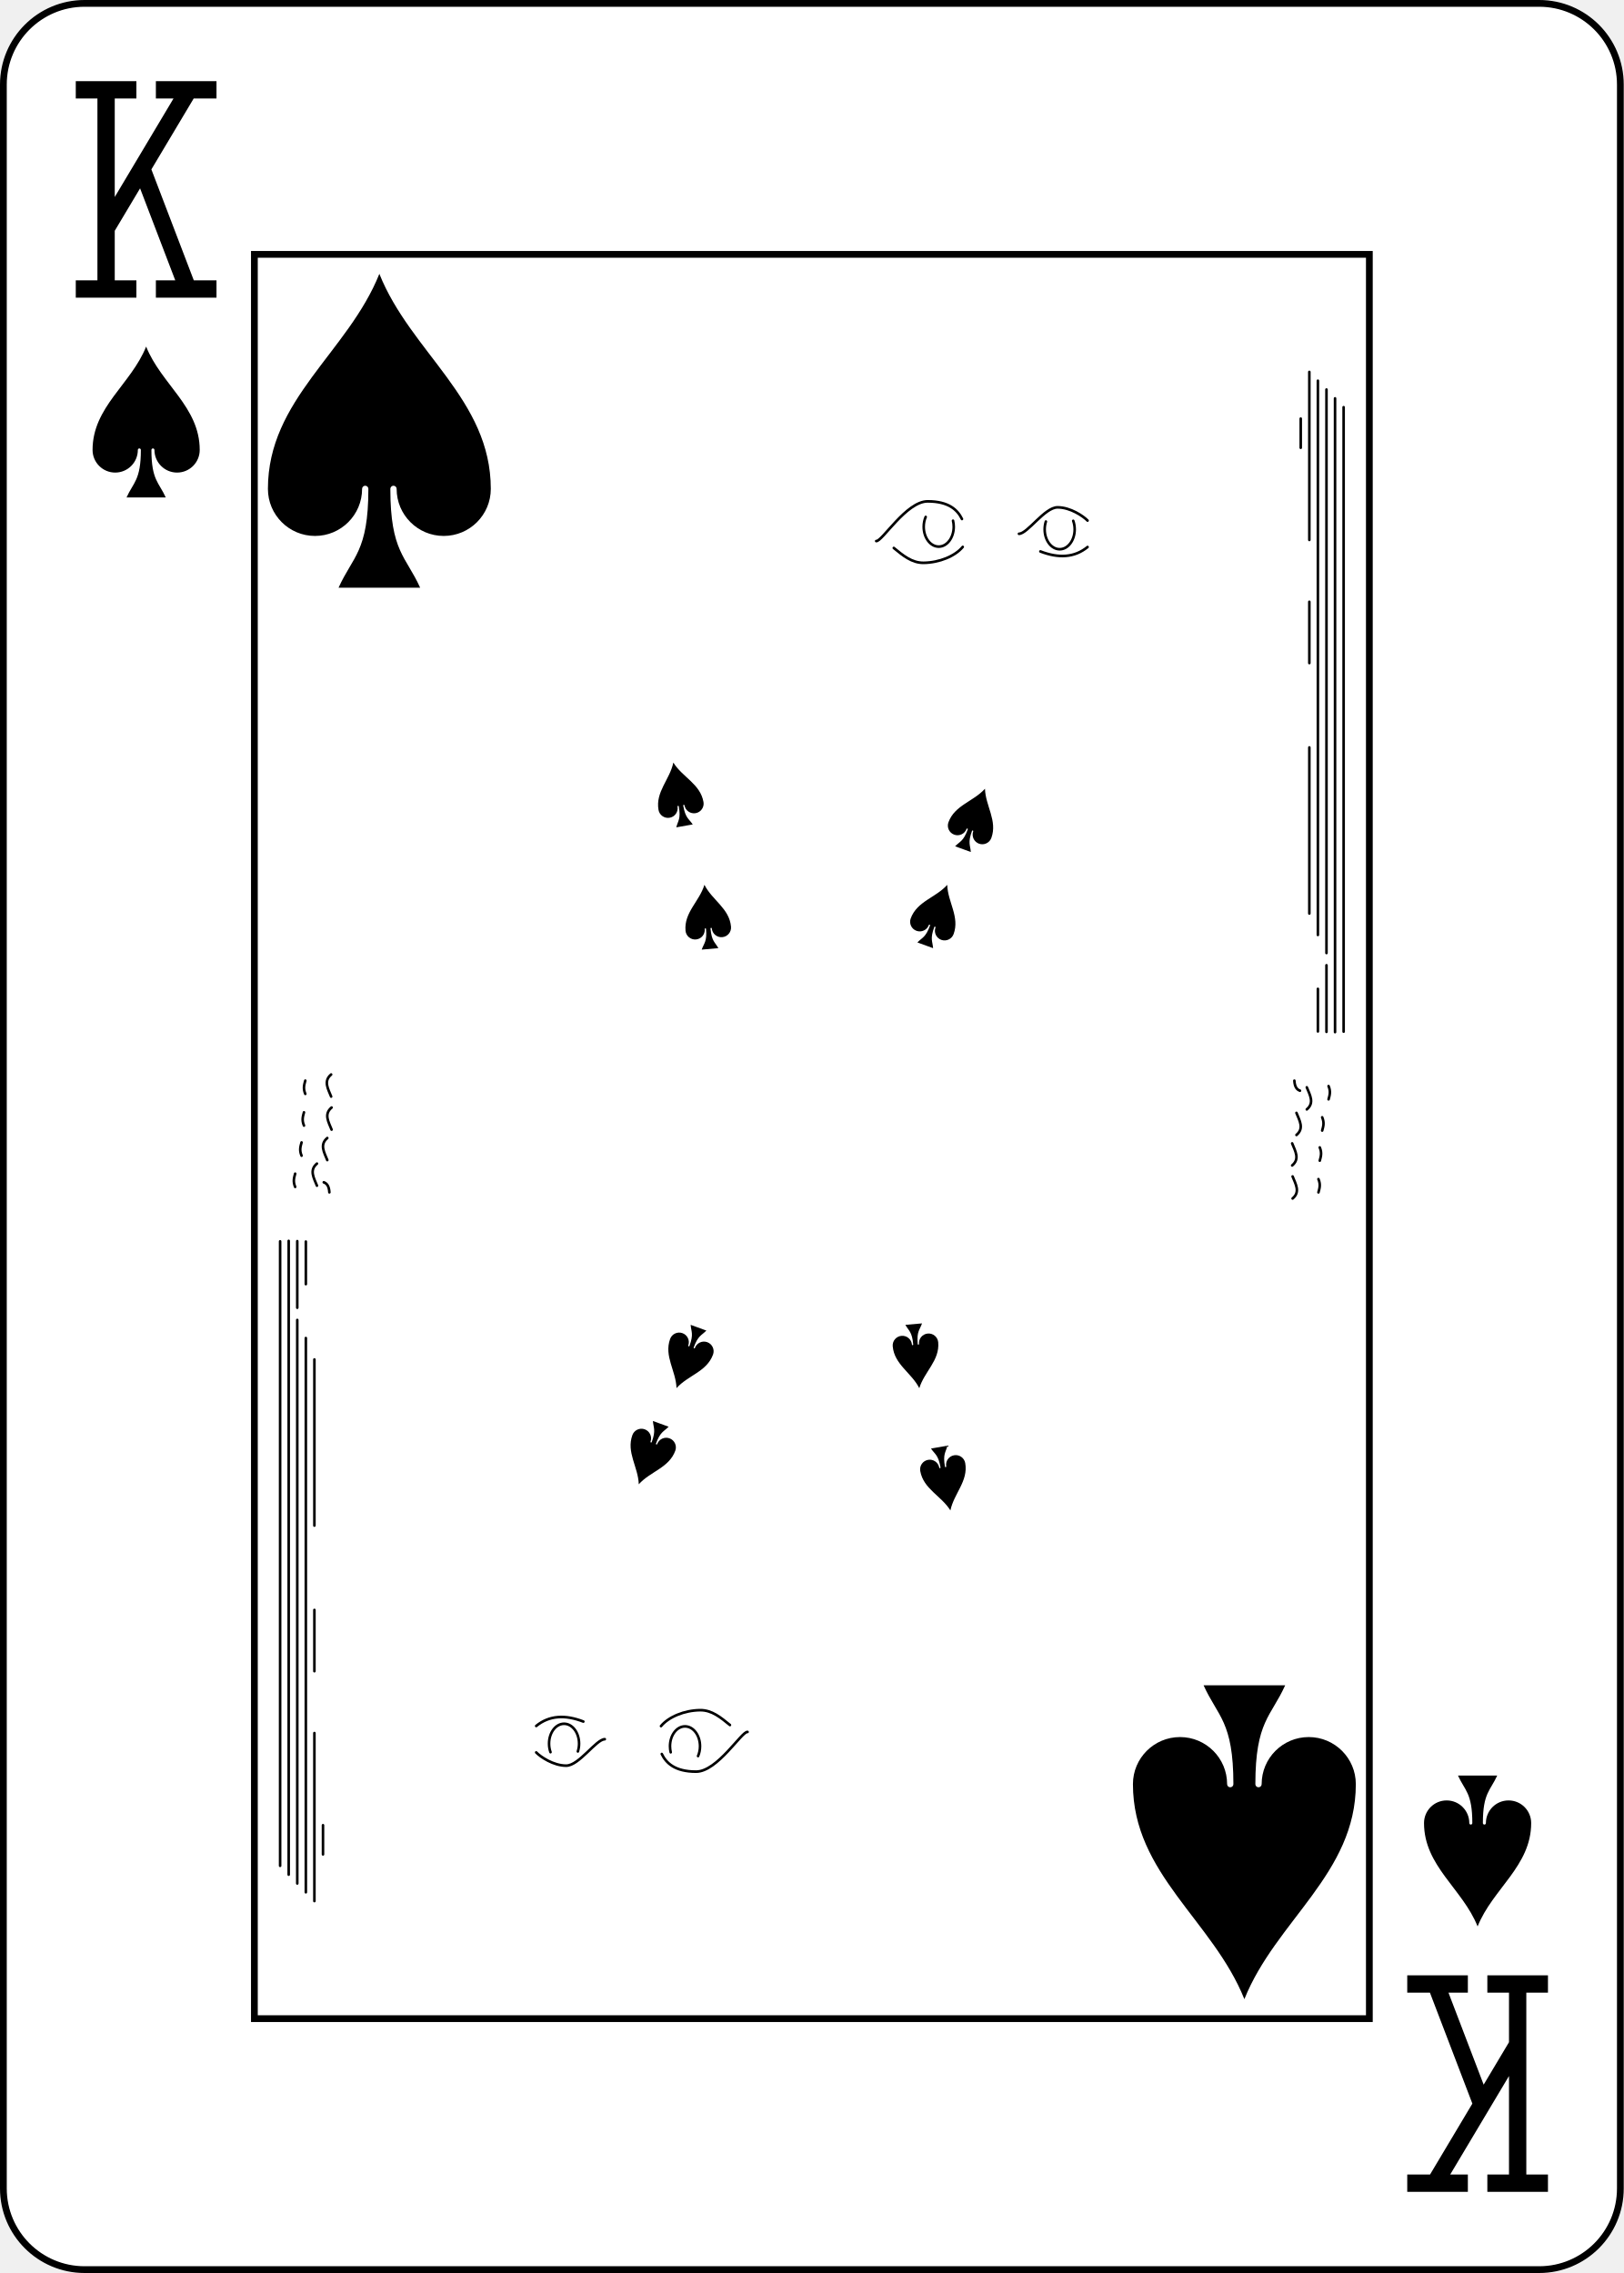
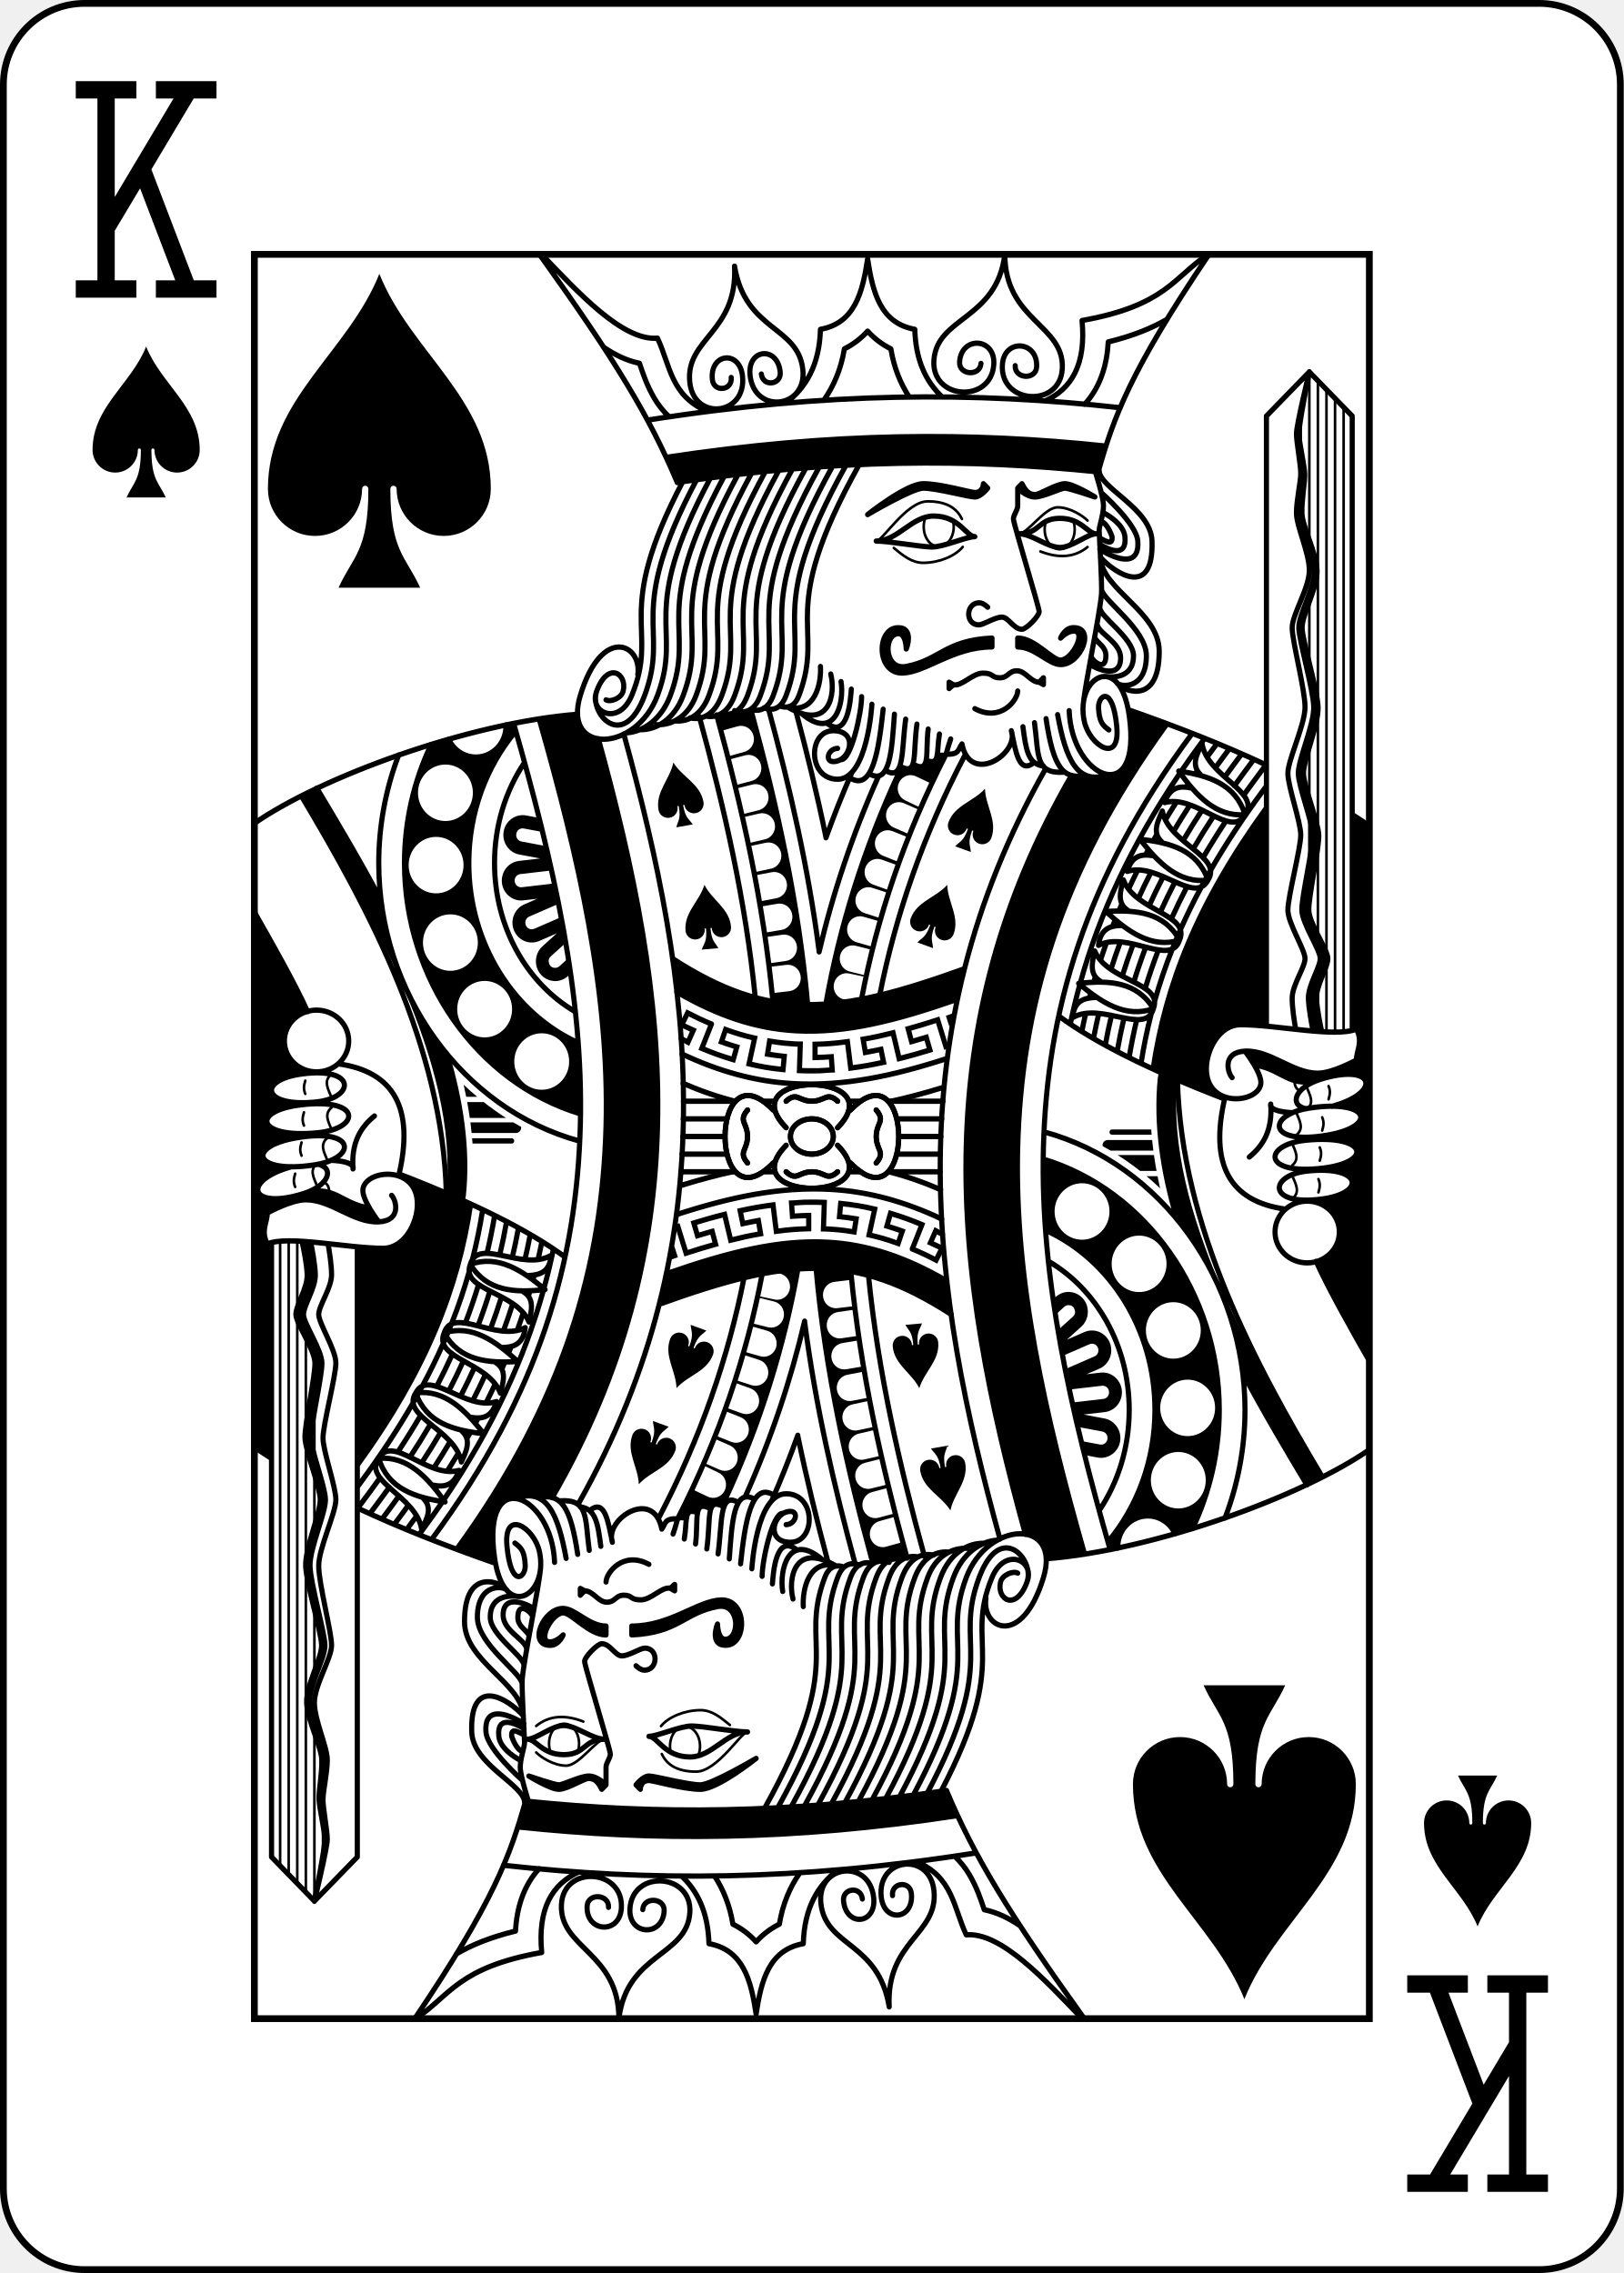
<svg xmlns="http://www.w3.org/2000/svg" xmlns:xlink="http://www.w3.org/1999/xlink" class="card" face="KS" height="3.5in" preserveAspectRatio="none" viewBox="-120 -168 240 336" width="2.5in">
  <defs>
    <symbol id="VSK" viewBox="-500 -500 1000 1000" preserveAspectRatio="xMinYMid">
      <path d="M-285 -460L-85 -460M-185 -460L-185 460M-285 460L-85 460M85 -460L285 -460M185 -440L-170 155M85 460L285 460M185 440L-10 -70" stroke="black" stroke-width="80" stroke-linecap="square" stroke-miterlimit="1.5" fill="none" />
    </symbol>
    <symbol id="SSK" viewBox="-600 -600 1200 1200" preserveAspectRatio="xMinYMid">
      <path d="M0 -500C100 -250 355 -100 355 185A150 150 0 0 1 55 185A10 10 0 0 0 35 185C35 385 85 400 130 500L-130 500C-85 400 -35 385 -35 185A10 10 0 0 0 -55 185A150 150 0 0 1 -355 185C-355 -100 -100 -250 0 -500Z" />
    </symbol>
    <symbol id="SK4" preserveAspectRatio="none" viewBox="0 0 1300 2000">
      <path stroke="black" stroke-linecap="round" stroke-linejoin="round" stroke-width="3" fill="none" d="M1212.566,936.722c0.423,7.116 2.966,10.169 6.545,11.344M1215,973.262c3.571,8.688 9.21,17.582 0,25M1209.993,1007.823c3.571,8.688 9.21,17.582 0,25M1210.506,1045.282c3.571,8.688 9.21,17.582 0,25M1245,978.262c2.779,6.39 1.183,10.591 0,15M1252.44,942.855c2.779,6.39 1.183,10.591 0,15M1242.178,1012.385c2.779,6.39 1.183,10.591 0,15M1240.638,1048.305c2.779,6.39 1.183,10.591 0,15M1227.059,944.269c3.571,8.688 9.21,17.582 0,25M1240,516.594v-5.344M1240,651.166V516.594M1240,670.846 1240,651.166M1240,771.52V670.846M1240,857.668l10e-5,-25.029M1250,881.355V805.894M1240,880.873V857.668M1250,792.006V153.262M1240,511.25V143.262M1270,881.121V173.262M1260,881.66V163.262M1230.029,323.715V133.291M1230.029,463.291V393.889M1230.029,616.699V558.957M1230.029,734.398V616.699M1230.029,747.219v-12.82M1220,219.25V186.211M725,325c6.583,1.08 35,-45 60,-45 25,0 35,10 40,20M745.518,332.838c10.71,8.481 21.007,16.989 34.743,16.85 18.416,-0.187 36.826,-7.645 45.652,-18.066M891.437,316.773c10,0 30,-30 45,-30 15,0 30,10 35,15M971.437,331.773c-15.33,12.126 -33.906,12.949 -55,5M814.583,301.947c0.538,2.162 0.828,4.467 0.828,6.858 0,12.426 -7.835,22.5 -17.5,22.5 -9.665,0 -17.5,-10.074 -17.5,-22.5 0,-4.059 0.836,-7.866 2.298,-11.154M954.737,302.088c1.09,2.933 1.7,6.218 1.7,9.685 0,12.426 -7.835,22.5 -17.5,22.5 -9.665,0 -17.5,-10.074 -17.5,-22.5 0,-3.153 0.504,-6.154 1.415,-8.878" />
      <use xlink:href="#SSK" height="90" width="90" transform="translate(495,612)scale(1,0.972)rotate(-10)translate(-45,-45)" fill="none" stroke="white" stroke-width="160" stroke-linejoin="round" stroke-linecap="round" />
      <use xlink:href="#SSK" height="90" width="90" transform="translate(495,612)scale(1,0.972)rotate(-10)translate(-45,-45)" fill="black" />
      <use xlink:href="#SSK" height="90" width="90" transform="translate(528,751)scale(1,0.972)rotate(-5)translate(-45,-45)" fill="none" stroke="white" stroke-width="160" stroke-linejoin="round" stroke-linecap="round" />
      <use xlink:href="#SSK" height="90" width="90" transform="translate(528,751)scale(1,0.972)rotate(-5)translate(-45,-45)" fill="black" />
      <use xlink:href="#SSK" height="90" width="90" transform="translate(839,640)scale(1,0.972)rotate(20)translate(-45,-45)" fill="none" stroke="white" stroke-width="160" stroke-linejoin="round" stroke-linecap="round" />
      <use xlink:href="#SSK" height="90" width="90" transform="translate(839,640)scale(1,0.972)rotate(20)translate(-45,-45)" fill="black" />
      <use xlink:href="#SSK" height="90" width="90" transform="translate(795,749)scale(1,0.972)rotate(20)translate(-45,-45)" fill="none" stroke="white" stroke-width="160" stroke-linejoin="round" stroke-linecap="round" />
      <use xlink:href="#SSK" height="90" width="90" transform="translate(795,749)scale(1,0.972)rotate(20)translate(-45,-45)" fill="black" />
+     </symbol>
+     <symbol id="SK3" preserveAspectRatio="none" viewBox="0 0 1300 2000">
+       <path stroke="black" stroke-linecap="round" stroke-linejoin="round" stroke-width="6" fill="none" d="M1111.812,709.367c-15.115,28.547 -58.036,-21.039 -94.132,-9.886M1058.649,631.058c7.213,37.085 71.189,51.506 53.163,78.309 -33.763,4.056 -57.282,-19.012 -79.214,-46.283 35.448,3.666 67.081,12.294 79.214,46.283M1058.649,631.058c-5.839,12.354 -11.954,24.744 -0.717,34.886M1017.68,699.482c5.485,-18.041 16.52,-20.095 30.473,-17.743M1155,635.16c-16.25,27.916 -57.143,-23.355 -93.659,-13.663M1105.029,554.777c5.716,37.345 69.061,54.327 49.971,80.383 -33.898,2.695 -56.471,-21.3 -77.289,-49.431 35.272,5.088 66.532,14.981 77.289,49.431M1105.029,554.777c-6.331,12.109 -12.939,24.243 -2.119,34.829M1061.341,621.497c6.206,-17.806 17.677,-19.408 31.524,-16.497M1078.65,777.466c-10.17,30.658 -60.722,-11.12 -94.468,5.867M1013.233,709.061c13.266,35.375 78.747,38.983 65.417,68.405 -32.622,9.6 -59.642,-9.246 -85.794,-32.501 35.565,-2.266 68.191,0.996 85.794,32.501M1013.233,709.061c-3.708,13.152 -7.684,26.384 5.08,34.522M984.182,783.332c2.417,-18.701 13.305,-22.556 27.455,-22.551M1048.191,855.124c-8.795,31.081 -61.156,-8.405 -94.113,10.067M979.794,789.699c14.827,34.749 80.404,35.438 68.397,65.425 -32.162,11.043 -59.995,-6.582 -87.156,-28.649 35.429,-3.847 68.167,-2.041 87.156,28.649M979.794,789.699c-3.119,13.304 -6.501,26.7 6.612,34.261M954.078,865.191c1.582,-18.79 12.642,-22.251 26.778,-22.876M1110.358,706.007c1.413,-2.458 2.848,-4.921 4.304,-7.391M1108.292,709.623c0.683,-1.204 1.372,-2.409 2.066,-3.616M1104.211,716.905c1.339,-2.421 2.7,-4.849 4.081,-7.282M1079.578,765.851c7.295,-16.099 15.476,-32.391 24.633,-48.947M1076.135,773.586c1.125,-2.573 2.273,-5.152 3.443,-7.735M1073.968,778.599c0.713,-1.669 1.435,-3.34 2.166,-5.013M1070.355,787.241c1.177,-2.875 2.381,-5.756 3.613,-8.642M1049.373,847.489c5.747,-19.923 12.679,-39.955 20.983,-60.247M1047.478,854.208c0.617,-2.239 1.248,-4.478 1.895,-6.72M1047.147,855.415c0.11,-0.402 0.22,-0.804 0.331,-1.207M1045.804,860.419c0.44,-1.668 0.887,-3.336 1.343,-5.005M1033.803,917.042c3.071,-18.89 7.018,-37.721 12.001,-56.623M984.541,860.612c-2.277,9.433 -4.332,18.848 -6.178,28.251M1009.705,779.448c-3.963,10.41 -7.62,20.776 -10.987,31.106M1045.474,700.377c-5.266,10.035 -10.223,20.013 -14.886,29.94M1090.785,624.213c-6.692,10.066 -13.06,20.061 -19.117,29.991M1136.949,560.213l-7.748,10.168c-2.971,3.9 -5.893,7.788 -8.766,11.664M1106.08,683.971c8.249,-13.731 17.149,-27.632 26.743,-41.732M1069.028,753.557c5.657,-12.2 11.804,-24.501 18.473,-36.926M1038.588,832.34c4.513,-14.543 9.647,-29.161 15.465,-43.896M1019.879,910.474c2.461,-14.314 5.422,-28.625 8.946,-42.975M962.435,827.632c-4.254,14.998 -7.952,29.938 -11.14,44.834M962.808,826.324c-0.125,0.436 -0.249,0.872 -0.372,1.308M1079.27,587.898c-57.628,82.511 -94.415,161.26 -116.463,238.426M1080.444,586.221c-0.392,0.559 -0.784,1.118 -1.174,1.677M1108.074,548.608l-2.737,3.592c-8.697,11.415 -16.99,22.753 -24.894,34.022M1142.683,602.412c3.388,-4.596 6.848,-9.212 10.381,-13.85l12.328,-16.18M1094.607,674.048c7.479,-12.385 15.472,-24.895 24.009,-37.547M1056.24,745.753c5.314,-11.404 11.041,-22.888 17.207,-34.469M1025.337,824.907c4.15,-13.127 8.793,-26.314 13.971,-39.587M1005.944,903.577c2.279,-12.667 4.946,-25.342 8.04,-38.047M969.251,860.537c-1.61,6.801 -3.107,13.592 -4.497,20.376M975.176,837.321c-0.524,1.913 -1.039,3.825 -1.545,5.735M980.534,818.795c-0.654,2.146 -1.295,4.291 -1.925,6.435M993.528,780.242c-2.457,6.64 -4.793,13.263 -7.013,19.873M1003.713,754.295c-1.07,2.576 -2.121,5.15 -3.154,7.721M1011.433,736.383c-1.204,2.694 -2.387,5.384 -3.549,8.071M1029.938,697.931c-3.718,7.209 -7.282,14.393 -10.697,21.552M1042.363,674.775c-1.16,2.081 -2.307,4.159 -3.441,6.235M1052.289,657.458c-1.509,2.562 -2.997,5.12 -4.466,7.675M1075.298,620.487c-4.509,6.876 -8.871,13.723 -13.09,20.543M1089.019,600.133c-0.906,1.309 -1.807,2.616 -2.703,3.923M1099.468,585.328c-0.953,1.325 -1.9,2.649 -2.842,3.972M1122.523,554.394l-5.253,6.895c-2.194,2.879 -4.362,5.753 -6.503,8.622M1131.379,592.472c3.189,-4.317 6.44,-8.65 9.754,-12.999l10.052,-13.192M1082.842,664.61c6.923,-11.424 14.271,-22.943 22.063,-34.569M1043.197,738.497c5.117,-10.957 10.604,-21.982 16.482,-33.087M1011.881,818.165c3.862,-12.056 8.13,-24.161 12.832,-36.332M992.087,896.459c2.108,-11.219 4.517,-22.449 7.252,-33.705M458.359,187.91C667.982,155.675 840.26,155.615 1009.633,173.86M492.947,258.581C678.627,231.796 832.01,231.417 983.873,246.587M480.062,230.146c194.331,-28.712 354.632,-29.02 512.875,-12.795M332.737,0.468C420.804,119.892 460.495,183.436 493.107,258.678M1112.592,0.632C1020.728,133.11 1001.816,184.817 983.806,246.767M802.072,161.796C783.049,144.493 771.05,120.189 770,85 729.844,77.927 720.885,43.092 715,5c-5.885,38.092 -14.844,72.927 -55,80 -1.2,40.209 -16.695,66.205 -40.631,83.785M663.754,165.626c11.81,-16.255 20.373,-35.914 24.139,-58.53 10.572,-5.097 19.751,-12.047 27.107,-20.062 7.357,8.016 16.536,14.965 27.107,20.062 3.478,20.89 11.049,39.257 21.492,54.749M528.388,178.202C485.257,160.134 485.068,126.255 470,95 429.423,98.367 377.732,43.443 334.767,-0.174M407.037,105.177c13.018,8.554 26.824,15.335 41.965,18.294 4.01,11.515 8.501,25.021 17.387,39.789 4.404,7.32 10.158,14.433 17.28,20.992M921.728,166.232C952.611,152.665 969.899,125.185 965,75 1062.247,58.114 1071.476,26.421 1111.887,-0.026M967.94,170.094c1.267,-1.342 2.504,-2.73 3.706,-4.164 14.678,-17.504 22.485,-40.329 23.893,-66.652 29.506,-7.01 51.519,-15.95 68.803,-25.777M875,0.158C865.284,74.694 795.723,70.364 792.273,120.184c-3.109,44.892 67.025,49.321 69.861,4.411 1.916,-30.353 -38.03,-32.461 -39.921,-2.52 -0.945,14.97 24.005,16.545 24.95,1.575M875,0.158C875.264,75.324 944.818,79.777 941.975,129.635c-2.562,44.927 -72.696,40.5 -69.861,-4.411 1.916,-30.353 41.811,-27.42 39.921,2.52 -0.945,14.97 -25.895,13.395 -24.95,-1.575M559.827,13.348c3.832,75.032 -57.399,81.85 -52.19,131.516 4.694,44.754 66.439,37.943 61.504,-6.786 -3.335,-30.23 -38.435,-25.942 -35.145,3.877 1.645,14.91 23.611,12.486 21.966,-2.423M559.827,13.348c12.618,74.063 73.862,67.368 79.605,116.976 5.175,44.701 -56.569,51.514 -61.504,6.786 -3.335,-30.23 31.855,-33.697 35.145,-3.877 1.645,14.91 -20.321,17.333 -21.966,2.423M827.87,809.844C677.845,862.469 600.857,869.522 487.634,798.387M498.596,906.471c42.383,19.491 85.215,31.237 129.792,33.59 59.632,3.147 116.435,-8.74 179.432,-28.578M492.55,836.205c47.641,26.919 92.04,41.46 139,43.938 57.061,3.011 115.228,-10.989 187.997,-35.685M739.476,960.675c21.316,-4.372 42.737,-10.027 64.593,-16.623M499.898,939.793c20.064,8.452 40.391,15.321 61.072,20.403M645.099,850.273C634.449,733.74 608.797,622.755 579.089,516.805M727.674,591.676c-30.626,66.529 -53.395,133.099 -69.236,199.028M752.206,586.182c-42.162,88.288 -70,176.603 -85.89,263.475M806.644,566.38c-49.053,93.172 -80.854,186.227 -98.735,277.803M829.02,566.706c-49.415,91.647 -81.565,183.01 -99.906,273.002M658.515,790.465C645.801,695 624.101,603.592 599.638,515.951M604.544,846.726C593.589,734.273 568.323,626.213 538.98,522.06M583.979,842.29C572.722,732.611 547.75,626.701 518.756,524.096M997.69,1468.109C951.404,1310.869 916.049,1159.744 919.957,1013.199 924.036,860.222 966.191,710.072 1093.408,543.108M967.934,1473.289C921.779,1316.213 885.95,1163.103 889.969,1012.398 894.134,856.195 937.674,700.999 1064.069,532.202M922.676,582.87C745.389,887.364 789.786,1175.361 869.273,1456.19M898.976,1450.886C857.562,1304.855 826.049,1158.592 829.99,1010.799 833.651,873.532 867.12,734.59 952.838,590.545M938.203,863.651c40.722,29.128 103.558,60.243 192.782,93.73M1114.662,698.616c17.446,-29.584 38.036,-60.075 62.264,-91.872l3.074,-4.035M1153.377,613.184c3.779,-5.148 7.651,-10.324 11.617,-15.53l14.418,-18.923M1076.238,935.696c11.458,-83.154 40.04,-163.455 103.681,-256.689M1047.837,923.477c14.534,-94.738 51.133,-187.42 132.031,-295.886M1019.509,516.391c55.302,18.827 109.273,39.16 160.546,62.545M-0.311,645.182C77.863,592.386 249.656,531.079 376.9,521.334M925.844,1141.446C981.801,1173.147 1020,1236.73 1020,1310c0,42.658 -12.948,82.032 -34.81,113.743M995.265,1459.438C1029.316,1419.956 1050,1367.227 1050,1310c0,-91.02 -52.325,-170.661 -127.533,-203.722M1131.802,1432.328C1146.799,1394.137 1155,1352.701 1155,1310c0,-146.981 -97.167,-278.98 -234.211,-315.21M1093.848,1444.4C1113.822,1403.636 1125,1357.755 1125,1310c0,-131.706 -85.022,-249.158 -205.117,-284.32M1076.229,935.764c4.298,166.278 90.226,322.08 168.751,449.841M1237.89,1141.461c14.721,31.904 43.294,80.849 63.976,116.104M675,1000a25,20 0 0 0 -25,-20 25,20 0 0 0 -25,20 25,20 0 0 0 25,20 25,20 0 0 0 25,-20v0M695,1030c75,75 75,-135 0,-60M725,1030c0,0 5,-5 5,-10 0,-5 -5,-10 -5,-20 0,-10 5,-15 5,-20 0,-5 -5,-10 -5,-10M605,1030c-75,75 -75,-135 0,-60M575,1030c0,0 -5,-5 -5,-10 0,-5 5,-10 5,-20 0,-10 -5,-15 -5,-20 0,-5 5,-10 5,-10M620,990c-65,-65 125,-65 60,0M620,960c0,0 5,-5 10,-5 5,0 10,5 20,5 10,0 15,-5 20,-5 5,0 10,5 10,5M620,1010c-65,65 125,65 60,0M620,1040c0,0 5,5 10,5 5,0 10,-5 20,-5 10,0 15,5 20,5 5,0 10,-5 10,-5M592.996,960l14.107,-3e-5M592.996,1040h14.107M500.26,960l60.881,-2e-5M500.086,980l51.043,2e-5M499.547,1000l49.203,3e-5M498.643,1020H551.129M497.17,1040h63.971M1140,933.262c-5,-5 -12.292,-28.711 15,-30 29.5,-1.394 55.467,25.08 85,25 17.4,-0.047 45,-15 45,-15 -0.209,-10.804 7.894,-19.65 0,-35 -25,10 -92.951,-5 -135,-5 -25,0 -40,28.656 -40,50 0,45 60.557,39.404 63.461,16.921C1175,928.262 1155,903.262 1155,903.262M1131.79,955.219c-18.828,76.511 5.281,118.414 70.504,127.178M1210.423,973.042C1180.844,971.574 1185,963.262 1185,963.262c2.216,29.672 -8.808,47.205 -25,60M1165.935,918.966c26.509,3.548 36.882,19.296 59.065,19.296 2.37,0 4.671,0.492 6.817,1.359M1226.193,968.601c-19.995,-4.004 -13.582,-24.179 16.755,-33.418v0c59.932,-18.251 71.575,11.571 22.052,28.079 -2.981,0.994 -5.826,1.851 -8.536,2.583M1230.542,967.719c70.612,-10.245 79.337,20.846 20.776,30.725 -70.95,11.97 -71.376,-23.384 -20.776,-30.725v0M1226.558,1004.179c71.04,-6.656 78.179,24.837 19.193,31.738 -71.465,8.361 -70.1,-26.968 -19.193,-31.738v0M1227.569,1039.179c63.285,-6.655 69.644,24.837 17.098,31.738 -63.663,8.361 -62.448,-26.968 -17.098,-31.738v0M1265,1108.262a37.5,35 0 0 1 -37.5,35 37.5,35 0 0 1 -37.5,-35 37.5,35 0 0 1 37.5,-35 37.5,35 0 0 1 37.5,35v0M1180,875V183.262l50,-50 50,50v696.539M1000,1085a35,35 0 0 1 -35,35 35,35 0 0 1 -35,-35 35,35 0 0 1 35,-35 35,35 0 0 1 35,35v0M1066.531,1144.354a35,35 0 0 1 -35,35 35,35 0 0 1 -35,-35 35,35 0 0 1 35,-35 35,35 0 0 1 35,35v0M1106.444,1219.825a35,35 0 0 1 -35,35 35,35 0 0 1 -35,-35 35,35 0 0 1 35,-35 35,35 0 0 1 35,35v0M1123.134,1307.633a35,35 0 0 1 -35,35 35,35 0 0 1 -35,-35 35,35 0 0 1 35,-35 35,35 0 0 1 35,35v0M1112.249,1389.635a35,35 0 0 1 -35,35 35,35 0 0 1 -35,-35 35,35 0 0 1 35,-35 35,35 0 0 1 35,35v0M1006.718,1466.489a35,35 0 0 1 -0.027,-1.382 35,35 0 0 1 35,-35 35,35 0 0 1 31.703,20.171M1244.392,880.63c-1.544,-6.77 -5.5,-25.097 -5.981,-37.124 -0.599,-14.987 13.59,-35.597 13.19,-45.588 -0.4,-9.991 -21.582,-39.128 -22.181,-54.115 -0.599,-14.987 12.191,-70.566 11.592,-85.553 -0.599,-14.987 -17.186,-54.324 -17.785,-69.311 -0.599,-14.987 17.787,-55.789 16.988,-75.771 -0.799,-19.982 -17.985,-74.307 -18.584,-89.294 -0.599,-14.987 18.186,-45.797 17.387,-65.78 -0.799,-19.982 -16.986,-49.329 -17.585,-64.315 -0.599,-14.987 3.598,-35.179 3.198,-45.17 -0.4,-9.991 -6.394,-34.76 -6.794,-44.751 -0.4,-9.991 12.191,-70.566 12.191,-70.566M1239.371,880.423c-1.503,-6.806 -5.326,-25.131 -5.726,-37.146 -0.499,-14.992 13.827,-35.48 13.494,-45.474 -0.333,-9.994 -21.32,-39.312 -21.82,-54.304 -0.499,-14.992 12.662,-70.46 12.162,-85.452 -0.499,-14.992 -16.822,-54.47 -17.322,-69.462 -0.499,-14.992 18.158,-55.635 17.492,-75.624 -0.666,-19.989 -17.488,-74.459 -17.987,-89.451 -0.499,-14.992 18.491,-45.641 17.825,-65.63 -0.666,-19.989 -16.656,-49.473 -17.155,-64.465 -0.499,-14.992 3.832,-35.147 3.499,-45.142 -0.333,-9.994 -6.162,-34.814 -6.495,-44.809C1217.006,193.472 1230,133.006 1230,133.006M1280,635c6.743,4.181 13.407,8.451 19.989,12.815M1214.033,878.091C1212.579,869.968 1210,854.035 1210,843.262c0,-15 15,-35 15,-45 0,-10 -20,-40 -20,-55 0,-15 15,-70 15,-85 0,-15 -15,-55 -15,-70 0,-15 20,-55 20,-75 0,-20 -15,-75 -15,-90 0,-15 20,-45 20,-65 0,-20 -15,-50 -15,-65 0,-15 5,-35 5,-45 0,-10 -5,-35 -5,-45 0,-10 15,-70 15,-70M1234.401,880.475c-1.465,-6.856 -5.149,-25.145 -5.469,-37.132 -0.4,-14.995 14.062,-35.387 13.795,-45.384 -0.267,-9.996 -21.059,-39.453 -21.459,-54.447 -0.4,-14.995 13.129,-70.375 12.729,-85.37 -0.4,-14.995 -16.461,-54.581 -16.86,-69.575 -0.4,-14.995 18.527,-55.514 17.994,-75.506 -0.533,-19.993 -16.994,-74.574 -17.394,-89.568 -0.4,-14.995 18.793,-45.517 18.26,-65.51 -0.533,-19.993 -16.327,-49.582 -16.727,-64.577 -0.4,-14.995 4.065,-35.121 3.799,-45.117 -0.267,-9.996 -5.931,-34.854 -6.198,-44.851C1216.605,193.44 1230,133.062 1230,133.062M1152.278,1267.868c24.821,45.434 51.183,88.408 74.943,127.039M1075.953,1094.367c-16.638,-54.223 -25.09,-108.657 -19.615,-160.695l1.132,-5.77M499.327,257.893C416.747,411.142 472.825,422.943 440,500 425.077,535.033 390,520 398.855,495.776 411.719,460.582 435,475 430,495c-2.044,8.176 -14.812,12.956 -20,10M515.453,255.764C430.952,410.922 485.205,421.467 455,500c-25,65 -64.881,20 -56.026,-4.224M531.589,253.686C445.468,410.83 500.339,421.117 470,500c-25,65 -111.091,67.492 -90,0 25,-80 72.053,-58.461 67.053,-23.461M547.641,251.771C460.023,410.748 515.462,420.798 485,500c-10.735,27.912 -32.134,41.421 -51.388,42.405M563.68,249.891C474.586,410.67 530.582,420.487 500,500c-10.639,27.662 -31.882,39.534 -51.152,38.845M579.614,248.21C489.196,410.603 545.688,420.211 515,500c-9.269,24.1 -27.734,33.871 -46.227,33.185M595.542,246.546C503.81,410.538 560.793,419.939 530,500c-8.324,21.643 -23.261,29.96 -38.705,28.933M611.351,245.104C518.476,410.484 575.883,419.705 545,500c-8.317,21.624 -22.471,28.459 -36.882,25.467M627.157,243.67C533.145,410.431 590.972,419.474 560,500c-7.433,19.326 -19.946,25.749 -33.306,23.459M642.831,242.478C547.869,410.389 606.045,419.282 575,500c-6.985,18.162 -18.542,23.682 -31.109,20.734M658.505,241.286C562.594,410.347 621.119,419.092 590,500c-6.572,17.088 -17.667,21.38 -30.07,17.197M674.039,240.347C577.377,410.315 636.176,418.942 605,500c-5.631,14.64 -14.894,18.894 -25.628,15.926M689.574,239.407C592.16,410.283 651.233,418.793 620,500c-5.647,14.681 -14.965,18.195 -25.765,14.061M704.891,238.851C607.032,410.265 666.267,418.705 635,500c-4.581,11.91 -12.345,15.167 -21.843,12.129M720,510c0,0 -5,85 -40,85 -35,0 -35,-55 -5,-55 30,0 20,35 0,35 -10,0 -6.487,-14.546 5,-15M733.125,515.625c-5,45 -12.347,97.507 -41.131,76.148M746.25,521.25c-3.006,41.773 -5.322,80.234 -28.732,67.929M759.375,526.875c-5,35 -1.221,70.481 -22.76,58.627M772.5,532.5c-5,35 1.664,59.519 -19.875,47.665M785.625,538.125c-3.563,26.875 3.687,51.505 -17.852,39.651M798.75,543.75C795,565 800,580 783.183,573.54M811.875,549.375c-8.183,22.652 -1.875,17.825 -15.949,18.491M825,555c-4.589,5.854 -2.681,12.498 -18.678,11.523M660,467.159c1.17,18.151 -5.662,54.104 -38.133,46.06M672,475.727c5.984,22.537 -1.263,65.428 -50.133,37.492M684,484.296c4.117,23.47 -6.547,69.02 -46.575,35.755M696,492.864C695,505 692.049,550.789 667.13,531.134M708,501.432c0,17.841 -12.179,71.928 -24.039,71.369M825,555c9.565,47.328 66.995,11.249 57.594,-15M950,517.241c2.874,77.759 85.436,111.759 70,5.542 -10.734,-73.859 -63.283,-43.674 -52.43,6.322 6.022,27.741 42.258,49.972 37.916,6.198 -4.779,-48.18 -21.93,-35.412 -21.258,-21.405C985,530 989.043,533.989 996.289,539.089M936.519,521.793C946.018,572.244 959.271,602.012 995,590M923.038,526.345c8.586,56.052 19.886,69.043 46.141,64.476M909.557,530.897c5.154,36.467 0.418,58.26 34.077,56.104M896.076,535.448C899.533,561.352 902.119,578.136 920,580M882.594,540c4.971,23.216 8.717,50.023 26.379,36.026M980,245c0,0 10,30 10,40 0,10 -5,23.087 -5,27.808 0,4.721 3.576,62.232 2.685,72.192 -2.242,25.054 -18.874,100.311 -21.319,125.311M985,245c0,20 60.346,42.78 61.593,80 2.165,64.64 -42.164,37.785 -60.23,18.36M987.274,270c0,0 41.205,35.058 42.726,55 2.536,33.259 -30.643,17.892 -44.289,9.311M990,292.898c0,0 23.36,11.376 25,27.102 2.556,24.502 -18.934,14.994 -29.439,8.753M987.537,302.874C995,305 1000,320 1000,320c0.967,10.742 -7.591,4.817 -14.59,1.62M986.509,343.517C987.827,380.074 1055,405 1055,450c0,65.462 -46.101,41.896 -47.592,37.521M987.827,380.074C990,392.864 1040,425 1040,455c0,39.867 -32.401,35.798 -35,30M985.821,400.821C985.821,410.821 1025,435 1025,455c0,27.271 -27.456,24.286 -32.418,23.521M982.874,420.205C985,430 1010,440 1010,457.512 1010,485.121 975.073,466.206 975,465M980,435c4.271,6.664 12.855,10 12.816,20 -0.075,19.265 -16.078,5.534 -16.995,1.1M715,295c0,0 45,-35 65,-35 20,0 55,10 60,10 10,0 10,-10 10,-10l5,5c0,0 -7.923,10 -15,10 -7.077,0 -45,-10 -60,-10 -12.8,0 -65,30 -65,30v0M980,275c0,0 -25,-15 -35,-15 -10,0 -30.015,12.765 -35,12.373C904.086,271.907 900,270 895,260l-5,5c0,0 10,10 20,10 10,0 30,-10 35,-10 5,0 35,10 35,10v0M890,265v20c0,5.27 -5,10 -5,15 0,5 30,100 30,105 0,5 -15,20 -20,20 -10,0 -15.542,-13.768 -23.489,-13.768 -7.947,0 -21.511,8.684 -26.511,8.768 -16.496,0.28 -15.942,-24.733 0,-25 4.999,-0.084 10,5 10,5M860,435c-55,2.539 -60.544,24.922 -100,32.159 -25.561,4.689 -26.812,-35.184 -10,-37.159 9.932,-1.167 10,17.332 10,17.332 0.288,0.046 10,-24.663 -10,-24.048 -24.988,0.769 -25.072,52.422 6.026,51.305C783.413,473.606 815,445 860,445v-10 0M890,435v10c20,0 35.734,19.841 50,20 23.399,0.261 41.795,-42.496 14.589,-41.773C944.593,423.492 940,435 940,435c0,0 7.229,-7.707 15.049,-7.947C970.935,426.563 953.648,459.805 940,460c-9.9,0.141 -30,-25 -50,-25v0M810,485v7.2l5,-4.31L810,485v0M920,480v7.685L915,485l5,-5v0M815,487.89c10,2.11 22.11,-13.169 34.589,-13.169 12.479,0 9.516,5.279 19.516,5.279 10,0 10,-7.915 20,-7.915C899.105,472.085 905,485 915,485M840,515c30.388,15.822 50,-10 50,-20M725,325c25,0 41.557,-28.358 67.053,-28.358C822.053,296.642 830,320 840,320 830,320 803.129,332.035 789.589,331.716 774.594,331.362 740,325 725,325v0M891.437,316.773c25,0 21.8,-17.23 47.293,-17.518 25.646,-0.29 32.707,17.518 42.707,17.518 -10,0 -28.877,15.835 -42.416,15.515 -14.996,-0.354 -32.584,-15.515 -47.584,-15.515v0M696.983,586.673c-11.237,24.879 -21.413,49.773 -30.573,74.645M666.521,661.168C656.177,612.106 644.108,564.288 631.251,517.678" />
+     </symbol>
+     <symbol id="SK2" preserveAspectRatio="none" viewBox="0 0 1300 2000">
+       <path fill="black" d="M781.385,206.543c-93.467,0.289 -192.011,7.453 -301.322,23.604l12.885,28.436C678.627,231.797 832.011,231.418 983.873,246.588l9.064,-29.236C923.706,210.253 854.081,206.318 781.385,206.543Zm237.762,309.504c0.087,1.901 0.494,4.26 0.854,6.736 6.883,47.36 -5.717,66.844 -22.049,67.002l-45.113,0.76c-85.718,144.045 -119.187,282.987 -122.848,420.254 -3.941,147.793 27.571,294.057 69.332,440.082 13.358,2.252 23.033,11.293 24.287,27.539 14.603,-0.937 29.377,-2.691 44.418,-5.066 -46.249,-157.14 -82.077,-310.251 -78.059,-460.955 4.165,-156.204 47.705,-311.4 173.904,-480.353 -14.806,-5.451 -29.537,-10.606 -44.727,-15.998zm160.721,111.545c-80.898,108.466 -117.498,201.147 -132.031,295.885l28.402,12.221c11.458,-83.154 40.039,-163.455 103.68,-256.689zm-692.232,170.795 4.916,37.818c47.641,26.919 92.04,41.459 139,43.938 57.061,3.011 115.227,-10.99 187.996,-35.686l8.322,-34.613c-150.025,52.626 -227.012,59.678 -340.234,-11.457zm569.834,129.516 -1.131,5.77c-5.476,52.039 2.977,106.473 19.615,160.695l50.691,75.809c10.366,33.171 21.551,66.615 25.633,97.691 24.429,44.717 50.352,87.051 73.817,125.207 0.831,1.351 19.52,-6.438 19.52,-6.438 -39.167,-63.676 -84.779,-139.162 -119.023,-216.773 -34.969,-79.254 -58.082,-160.724 -50.361,-234.1zM1000,992a3,3 0 1 0 0,6h46.141c-0.178,-2.001 -0.339,-4.001 -0.484,-6zm-5,12a6.001,6.001 0 0 0 -6.008,6.916c3.092,1.646 6.156,3.338 9.186,5.084h49.973c-0.537,-4.004 -1.027,-8.004 -1.443,-12zm11.551,17c8.999,5.566 17.698,11.58 26.082,18h19.234c-1.13,-6.004 -2.14,-12.005 -3.018,-18zm33.68,24c5.391,4.391 10.646,8.948 15.748,13.676 -1.053,-4.559 -2.026,-9.118 -2.945,-13.676zm234.756,64c-0.071,4.173 -0.742,8.195 -1.932,12H1300v-12zm-8.59,25c-3.539,4.766 -8.021,8.839 -13.168,12H1300v-12zm-8.645,25c2.027,3.9 4.128,7.888 6.342,12H1300v-12zm13.443,25c2.195,3.971 4.42,7.971 6.688,12H1300v-12zm14.078,25c2.313,4.048 4.589,8.017 6.889,12H1300v-12z" />
+     </symbol>
+     <symbol id="SK1" preserveAspectRatio="none" viewBox="0 0 1300 2000">
+       <path fill="black" d="M955.832,423.225c-0.403,-0.01 -0.817,-0.009 -1.242,0.002C944.593,423.492 940,435 940,435c0,0 7.228,-7.706 15.049,-7.947C970.935,426.564 953.648,459.805 940,460c-9.9,0.141 -30,-25 -50,-25v10c20,0 35.734,19.841 50,20 23.033,0.257 41.219,-41.17 15.832,-41.775zM750,423.283c-24.988,0.769 -25.073,52.424 6.025,51.307C783.412,473.606 815,445 860,445v-10c-55,2.539 -60.544,24.922 -100,32.16 -25.561,4.689 -26.812,-35.184 -10,-37.16 9.932,-1.167 10,17.332 10,17.332 0.288,0.046 10,-24.665 -10,-24.049zm-171.355,91.936 -39.818,6.301c1.757,6.234 3.501,12.48 5.227,18.742l19.27,-5.219c1.3,-0.372 2.644,-0.566 3.996,-0.578 7.586,-0.066 14.026,5.542 15.006,13.064 0.98,7.523 -3.81,14.592 -11.16,16.471l-19.287,5.223c0.323,1.219 0.642,2.442 0.963,3.662l19.318,-4.977c1.304,-0.355 2.65,-0.533 4.002,-0.527 7.586,0.028 13.955,5.714 14.842,13.248 0.886,7.534 -3.99,14.544 -11.361,16.332l-19.33,4.979c0.317,1.264 0.636,2.526 0.951,3.791L580.75,601.006c1.309,-0.337 2.657,-0.495 4.008,-0.471 7.585,0.135 13.875,5.911 14.654,13.457 0.78,7.546 -4.196,14.487 -11.594,16.17l-19.494,4.725c0.267,1.138 0.527,2.279 0.793,3.418l19.43,-4.387c1.314,-0.316 2.665,-0.454 4.016,-0.408 7.582,0.255 13.78,6.132 14.439,13.689 0.66,7.558 -4.426,14.417 -11.85,15.982l-19.438,4.389c0.257,1.181 0.513,2.363 0.768,3.545l19.689,-4.08c0.829,-0.184 1.673,-0.298 2.521,-0.34 7.865,-0.385 14.69,5.377 15.629,13.195 0.939,7.819 -4.328,15.032 -12.061,16.52l-19.691,4.082c0.24,1.21 0.491,2.417 0.729,3.629l19.738,-3.697c0.833,-0.168 1.68,-0.265 2.529,-0.289 7.869,-0.23 14.578,5.661 15.365,13.494 0.788,7.833 -4.614,14.942 -12.371,16.283l-19.74,3.697c0.347,1.947 0.678,3.9 1.018,5.85l19.824,-3.256c0.837,-0.15 1.685,-0.228 2.535,-0.234 7.875,-0.058 14.454,5.983 15.066,13.834 0.613,7.851 -4.949,14.84 -12.738,16.004l-19.822,3.256c0.259,1.674 0.526,3.345 0.779,5.021l19.9,-2.789c0.84,-0.13 1.689,-0.188 2.539,-0.174 7.875,0.126 14.313,6.321 14.74,14.186 0.428,7.865 -5.3,14.72 -13.115,15.699l-19.887,2.787c0.171,1.32 0.326,2.645 0.494,3.967l20.002,-2.309c0.843,-0.11 1.694,-0.148 2.543,-0.113 7.866,0.323 14.143,6.67 14.379,14.539 0.236,7.869 -5.65,14.582 -13.482,15.375l-19.996,2.309c0.319,3.054 0.647,6.106 0.945,9.166l40.555,3.547C634.396,733.159 608.541,621.647 578.645,515.219Zm228.225,50.76c-2.608,1.169 -6.12,0.489 -9.408,2.451 -5.489,3.276 -10.728,8.783 -12.809,4.951 -5.704,10.459 -13.446,8.301 -17.004,5.836 -6.339,5.023 -7.062,5.092 -13.25,2.418 -43.388,89.803 -71.919,179.659 -88.082,268.023l27.844,-3.664 -6.57,-1.365c-7.645,-1.475 -12.89,-8.555 -12.076,-16.299 0.814,-7.743 7.416,-13.576 15.201,-13.43 1,0.019 1.996,0.138 2.973,0.355l19.428,4.033c0.122,-0.547 0.245,-1.094 0.367,-1.641l-19.287,-4.656c-7.316,-1.656 -12.284,-8.461 -11.633,-15.934 0.652,-7.473 6.722,-13.317 14.215,-13.682 1.501,-0.073 3.005,0.08 4.461,0.453l19.256,4.65c0.286,-1.112 0.57,-2.225 0.859,-3.338l-19.098,-5.303c-7.254,-1.904 -11.988,-8.873 -11.084,-16.318 0.904,-7.445 7.169,-13.079 14.668,-13.191 1.503,-0.023 3.001,0.181 4.443,0.604l19.074,5.297c0.345,-1.175 0.692,-2.35 1.041,-3.525l-18.9,-5.943c-7.185,-2.149 -11.679,-9.274 -10.523,-16.684 1.155,-7.41 7.606,-12.828 15.104,-12.688 1.503,0.029 2.993,0.283 4.42,0.754l18.879,5.936c0.333,-1.006 0.676,-2.013 1.012,-3.02L721.699,714.5c-6.841,-2.294 -11.08,-9.134 -10.09,-16.281 0.99,-7.147 6.928,-12.577 14.135,-12.926 2.005,-0.097 4.008,0.209 5.893,0.9l18.68,6.557c0.455,-1.238 0.916,-2.475 1.377,-3.713l-18.465,-7.18c-6.762,-2.52 -10.77,-9.498 -9.543,-16.609 1.227,-7.111 7.343,-12.34 14.559,-12.447 2.006,-0.03 3.998,0.342 5.857,1.096l18.467,7.182c0.467,-1.15 0.935,-2.3 1.406,-3.449l-18.223,-7.779c-6.675,-2.74 -10.454,-9.844 -8.996,-16.91 1.458,-7.066 7.741,-12.093 14.955,-11.967 2.007,0.035 3.986,0.473 5.82,1.287l18.234,7.783c0.395,-0.889 0.789,-1.777 1.188,-2.666l-17.969,-8.344c-6.588,-2.946 -10.144,-10.165 -8.465,-17.184 1.679,-7.018 8.116,-11.848 15.324,-11.494 2.004,0.098 3.968,0.598 5.775,1.469l17.986,8.354c5.498,-11.396 11.253,-22.797 17.264,-34.199zM1280,635l-0.414,244.9c1.722,-0.367 3.673,-0.942 5.414,-1.639 7.894,15.35 -0.209,24.196 0,35 0,0 -16.381,8.87 -31.859,12.967 -4.612,1.221 -9.146,2.022 -13.141,2.033 -29.533,0.08 -55.499,-26.394 -85,-25 0,0 5.674,7.092 10.84,15.613 26.604,3.639 36.977,19.387 59.16,19.387 2.37,0 4.672,0.493 6.818,1.359l19.924,-7.479 -0.115,0.643c52.27,-12.886 60.404,14.8 13.373,30.477 -2.981,0.994 -5.825,1.851 -8.041,2.5 45.309,0.323 44.386,24.242 -5.641,32.682 -4.86,0.82 -9.389,1.418 -13.594,1.818l0.105,3.15c60.358,-2.457 63.623,25.989 7.922,32.506l-2.727,2.348c48.493,-0.363 49.541,26.362 1.643,32.652l-3.356,4.795c13.875,5.134 23.688,17.772 23.688,32.549 0,15.64 -10.99,28.884 -26.633,33.285 13.983,31.05 41.112,77.807 61.633,112.83V648.309l-0.012,-0.494C1293.407,643.451 1286.743,639.181 1280,635Zm-100.041,43.84c-63.681,93.401 -92.263,173.702 -104.221,256.684 16.804,7.056 35.371,14.397 53.775,20.051C1117.855,949.112 1110,939.469 1110,923.262c0,-21.344 15,-50 40,-50 8.72,0 18.553,0.645 29.443,1.658zm-676.139,177.029 -9.639,19.037 13.621,6.1 -3.668,8.012 -5,-2.619c-3.58,-1.977 -6.447,3.498 -2.783,5.314l10.605,5.557 8.82,-19.268 -13.4,-6 4.111,-8.119c3.42,1.698 6.837,3.377 10.24,4.939 4.102,1.883 8.194,3.619 12.285,5.326l-4.461,10.938 -6.791,16.674 2.768,1.137c6.016,2.471 12.036,4.757 18.062,6.871 6.287,2.206 12.59,4.229 18.922,6.014l2.867,0.807 5.842,-20.162 -2.908,-0.82c-4.977,-1.403 -9.954,-3.058 -14.932,-4.777l2.918,-8.326c4.841,1.682 9.678,3.287 14.512,4.672 4.613,1.321 9.253,2.441 13.902,3.496l-2.631,11.664 -3.941,17.568 2.889,0.68c6.453,1.52 12.926,2.794 19.42,3.859 6.846,1.123 13.729,2.018 20.66,2.646l2.973,0.27 2,-20.902 -3.004,-0.271c-5.463,-0.495 -10.89,-1.262 -16.311,-2.105l1.43,-8.883c5.234,0.83 10.475,1.572 15.744,2.066 3.871,0.364 7.757,0.65 11.658,0.855 0.917,0.048 1.873,0.051 2.809,0.084l-0.402,11.934 -0.596,18.016 2.959,0.137c6.123,0.28 12.202,0.324 18.26,0.221 6.506,0.219 14.433,-0.85 20.162,-0.949l3.17,-0.055 -1.529,-21.098 -3,0.229c-5.258,0.398 -10.501,0.581 -15.744,0.699v-9.002c5.017,-0.145 10.037,-0.341 15.084,-0.715 5.647,-0.419 11.353,-1.067 17.088,-1.807l1.562,12.098 2.262,17.863 2.967,-0.365c6.582,-0.81 13.183,-1.807 19.809,-2.951 6.232,-1.077 12.493,-2.285 18.807,-3.645l2.924,-0.629 -4.352,-20.543 -2.943,0.635c-5.07,1.092 -10.075,2.023 -15.07,2.916l-1.59,-9.047c4.877,-0.833 9.773,-1.726 14.725,-2.773 4.77,-1.009 9.608,-2.148 14.471,-3.322l2.887,11.758 4.238,17.518 2.906,-0.691c6.119,-1.455 12.3,-3.066 18.531,-4.773 5.766,-1.58 11.587,-3.247 17.506,-5.041l2.857,-0.867 -5.994,-20.125 -2.885,0.875c-4.803,1.455 -9.479,2.764 -14.129,4.033l-2.416,-8.781c4.588,-1.239 9.203,-2.52 13.898,-3.908 4.889,-1.445 9.866,-2.985 14.869,-4.553l9.59,30.246L810,900l-1.83,-5.883 -9.555,-30.131 -2.857,0.904c-5.962,1.887 -11.832,3.686 -17.625,5.398 -5.645,1.669 -11.208,3.254 -16.645,4.682l-2.936,0.77 5.605,20.371 2.873,-0.764c4.681,-1.245 9.47,-2.645 14.289,-4.078l2.572,8.631c-4.868,1.45 -9.708,2.863 -14.484,4.172 -5.207,1.427 -10.334,2.725 -15.438,3.975l-2.822,-11.662 -4.311,-17.557 -2.92,0.723c-5.804,1.439 -11.529,2.75 -17.199,3.949 -5.892,1.246 -11.709,2.37 -17.424,3.283l-3.008,0.48 3.676,20.914 2.945,-0.506c5.059,-0.869 10.168,-1.893 15.297,-2.961l1.863,8.803c-5.233,1.09 -10.449,2.134 -15.629,3.029 -5.551,0.959 -11.061,1.744 -16.561,2.467l-1.502,-11.863 -2.33,-18.018 -3.002,0.42c-6.626,0.928 -13.184,1.6 -19.715,2.084 -5.929,0.44 -11.824,0.725 -17.699,0.84l-2.941,0.057v20.975l3.035,-0.035c5.387,-0.063 10.769,-0.362 16.154,-0.719l0.65,8.992c-5.696,0.292 -11.965,0.934 -16.732,0.77l-0.078,-0.002 -0.078,0.002c-5.006,0.087 -10.017,-0.015 -15.033,-0.184l0.396,-11.994 0.609,-18.062 -3.123,0.021c-1.82,0.012 -3.676,-0.068 -5.572,-0.168 -3.819,-0.202 -7.622,-0.48 -11.412,-0.836 -6.144,-0.577 -12.242,-1.356 -18.295,-2.402l-2.992,-0.518 -3.336,20.752 2.941,0.492c5.548,0.927 11.129,1.585 16.725,2.158l-0.857,8.963c-5.776,-0.589 -11.537,-1.274 -17.27,-2.215 -5.394,-0.885 -10.752,-2.002 -16.102,-3.199l2.619,-11.67 3.941,-17.479 -2.973,-0.631c-5.483,-1.162 -10.96,-2.564 -16.443,-4.135 -5.683,-1.628 -11.348,-3.429 -17.008,-5.477l-2.85,-1.031 -6.893,19.67 2.809,1.004c5.089,1.817 10.184,3.389 15.283,4.889l-2.504,8.643c-5.244,-1.539 -10.485,-3.158 -15.725,-4.996 -4.996,-1.753 -9.985,-3.697 -14.973,-5.697l4.504,-11.059 5.281,-12.947c0.509,-0.679 0.707,-1.542 0.545,-2.375 -0.182,-1.409 -1.326,-2.497 -2.742,-2.607 -4.645,-1.908 -9.296,-3.911 -13.961,-6.053 -4.237,-1.946 -8.479,-3.984 -12.734,-6.143zm310.932,4.385 -8.547,2.85 4.316,12.949zm105.051,165.312c-0.4,26.809 0.574,53.887 2.666,80.92C997.676,1139.338 1050,1218.98 1050,1310c0,57.227 -20.683,109.955 -54.734,149.438l2.182,8.9c10.688,-2.059 21.49,-4.356 32.34,-6.865 6.221,-1.439 12.456,-2.947 18.697,-4.52 15.351,-3.869 30.797,-7.909 45.66,-12.627C1113.822,1403.636 1125,1357.755 1125,1310c0,-131.706 -85.022,-249.159 -205.197,-284.434zM965,1050a35,35 0 0 1 35,35 35,35 0 0 1 -35,35 35,35 0 0 1 -35,-35 35,35 0 0 1 35,-35zm66.531,59.353a35,35 0 0 1 35,35 35,35 0 0 1 -35,35 35,35 0 0 1 -35,-35 35,35 0 0 1 35,-35zm-82.508,66.818c-5.455,0.07 -10.719,2.123 -14.787,5.795l-2.916,2.557 3.512,16.873 9.375,-8.223a7.501,7.501 0 0 0 0.08,-0.07c1.449,-1.308 3.344,-1.998 5.295,-1.928 3.766,0.135 5.835,2.216 6.814,5.029 0.98,2.813 0.651,5.731 -2.217,8.176a7.501,7.501 0 0 0 -0.08,0.068l-15.756,13.818 6.154,29.564 28.98,-12.266a7.501,7.501 0 0 0 0.098,-0.041c0.849,-0.374 1.759,-0.588 2.686,-0.629 3.698,-0.165 6.871,2.275 7.662,5.891 0.791,3.616 -1.073,7.158 -4.502,8.553a7.501,7.501 0 0 0 -0.098,0.041l-31.711,13.42 4.953,23.793 35.402,-3.986a7.501,7.501 0 0 0 0.105,-0.016c0.211,-0.027 0.423,-0.044 0.635,-0.053 0.212,-0.01 0.424,-0.01 0.637,0a7.501,7.501 0 0 0 0.004,0c4.006,0.172 7.067,3.283 7.176,7.291 0.109,4.008 -2.779,7.28 -6.77,7.67a7.501,7.501 0 0 0 -0.109,0.012l-34.01,3.832 5.854,28.123 26.885,4.912a7.501,7.501 0 0 0 0.098,0.02c4.215,0.712 6.897,4.541 6.129,8.746 -0.768,4.205 -4.632,6.836 -8.826,6.012a7.501,7.501 0 0 0 -0.098,-0.019l-20.889,-3.816 3.301,15.855 14.795,2.703h0.002c12.217,2.4 24.233,-5.787 26.471,-18.035 2.238,-12.249 -6.107,-24.156 -18.385,-26.23l-24.207,-4.424 24.451,-2.754c11.688,-1.142 20.622,-11.268 20.303,-23.008 -0.319,-11.738 -9.79,-21.36 -21.521,-21.867h-0.004c-1.272,-0.055 -2.547,-10e-5 -3.811,0.158l0.105,-0.014 -16.041,1.807 14.826,-6.275c10.098,-4.107 15.834,-15.005 13.504,-25.654 -2.33,-10.649 -12.094,-18.154 -22.984,-17.668 -2.778,0.124 -5.511,0.761 -8.057,1.881 -10e-4,6e-4 -0.003,0 -0.004,0l-20.217,8.557 16.674,-14.625 -0.08,0.068c7.545,-6.432 9.455,-16.474 6.652,-24.523 -2.803,-8.049 -10.537,-14.733 -20.445,-15.088 -0.365,-0.013 -0.73,-0.016 -1.094,-0.012zm15.766,169.148 -3.299,-15.854 -1.287,-0.234 3.807,15.945zm-9.152,-43.977 -3.07,-14.75 -2.312,0.26 3.348,14.719zm-8.023,-38.543 -3.115,-14.969 -2.125,0.898 2.953,15.039zm-9.27,-44.533 -3.512,-16.871 -0.793,0.695 2.934,17.379zm133.1,-33.441a35,35 0 0 1 35,35 35,35 0 0 1 -35,35 35,35 0 0 1 -35,-35 35,35 0 0 1 35,-35zm16.691,87.807a35,35 0 0 1 35,35 35,35 0 0 1 -35,35 35,35 0 0 1 -35,-35 35,35 0 0 1 35,-35zm-10.885,82.002a35,35 0 0 1 35,35 35,35 0 0 1 -35,35 35,35 0 0 1 -35,-35 35,35 0 0 1 35,-35zm-35.559,75.473a35,35 0 0 1 31.703,20.17l-66.676,16.211a35,35 0 0 1 -0.027,-1.381 35,35 0 0 1 35,-35z" />
    </symbol>
    <rect id="XSK" width="164.8" height="260.8" x="-82.4" y="-130.4" />
  </defs>
  <rect width="239" height="335" x="-119.5" y="-167.5" rx="12" ry="12" fill="white" stroke="black" />
  <use width="164.8" height="260.8" x="-82.4" y="-130.4" xlink:href="#SK1" />
  <use transform="rotate(180)" width="164.8" height="260.8" x="-82.4" y="-130.4" xlink:href="#SK1" />
  <use width="164.8" height="260.8" x="-82.4" y="-130.4" xlink:href="#SK2" />
  <use transform="rotate(180)" width="164.8" height="260.8" x="-82.4" y="-130.4" xlink:href="#SK2" />
  <use width="164.8" height="260.8" x="-82.4" y="-130.4" xlink:href="#SK3" />
  <use transform="rotate(180)" width="164.8" height="260.8" x="-82.4" y="-130.4" xlink:href="#SK3" />
  <use width="164.8" height="260.8" x="-82.4" y="-130.4" xlink:href="#SK4" />
  <use transform="rotate(180)" width="164.8" height="260.8" x="-82.4" y="-130.4" xlink:href="#SK4" />
  <use xlink:href="#VSK" height="32" width="32" x="-114.4" y="-156" />
  <use xlink:href="#SSK" height="26.769" width="26.769" x="-111.784" y="-119" fill="black" />
  <use xlink:href="#SSK" height="55.68" width="55.68" x="-91.768" y="-132.16" fill="black" />
  <g transform="rotate(180)">
    <use xlink:href="#VSK" height="32" width="32" x="-114.4" y="-156" />
    <use xlink:href="#SSK" height="26.769" width="26.769" x="-111.784" y="-119" fill="black" />
    <use xlink:href="#SSK" height="55.68" width="55.68" x="-91.768" y="-132.16" fill="black" />
  </g>
  <use xlink:href="#XSK" stroke="black" fill="none" />
</svg>
